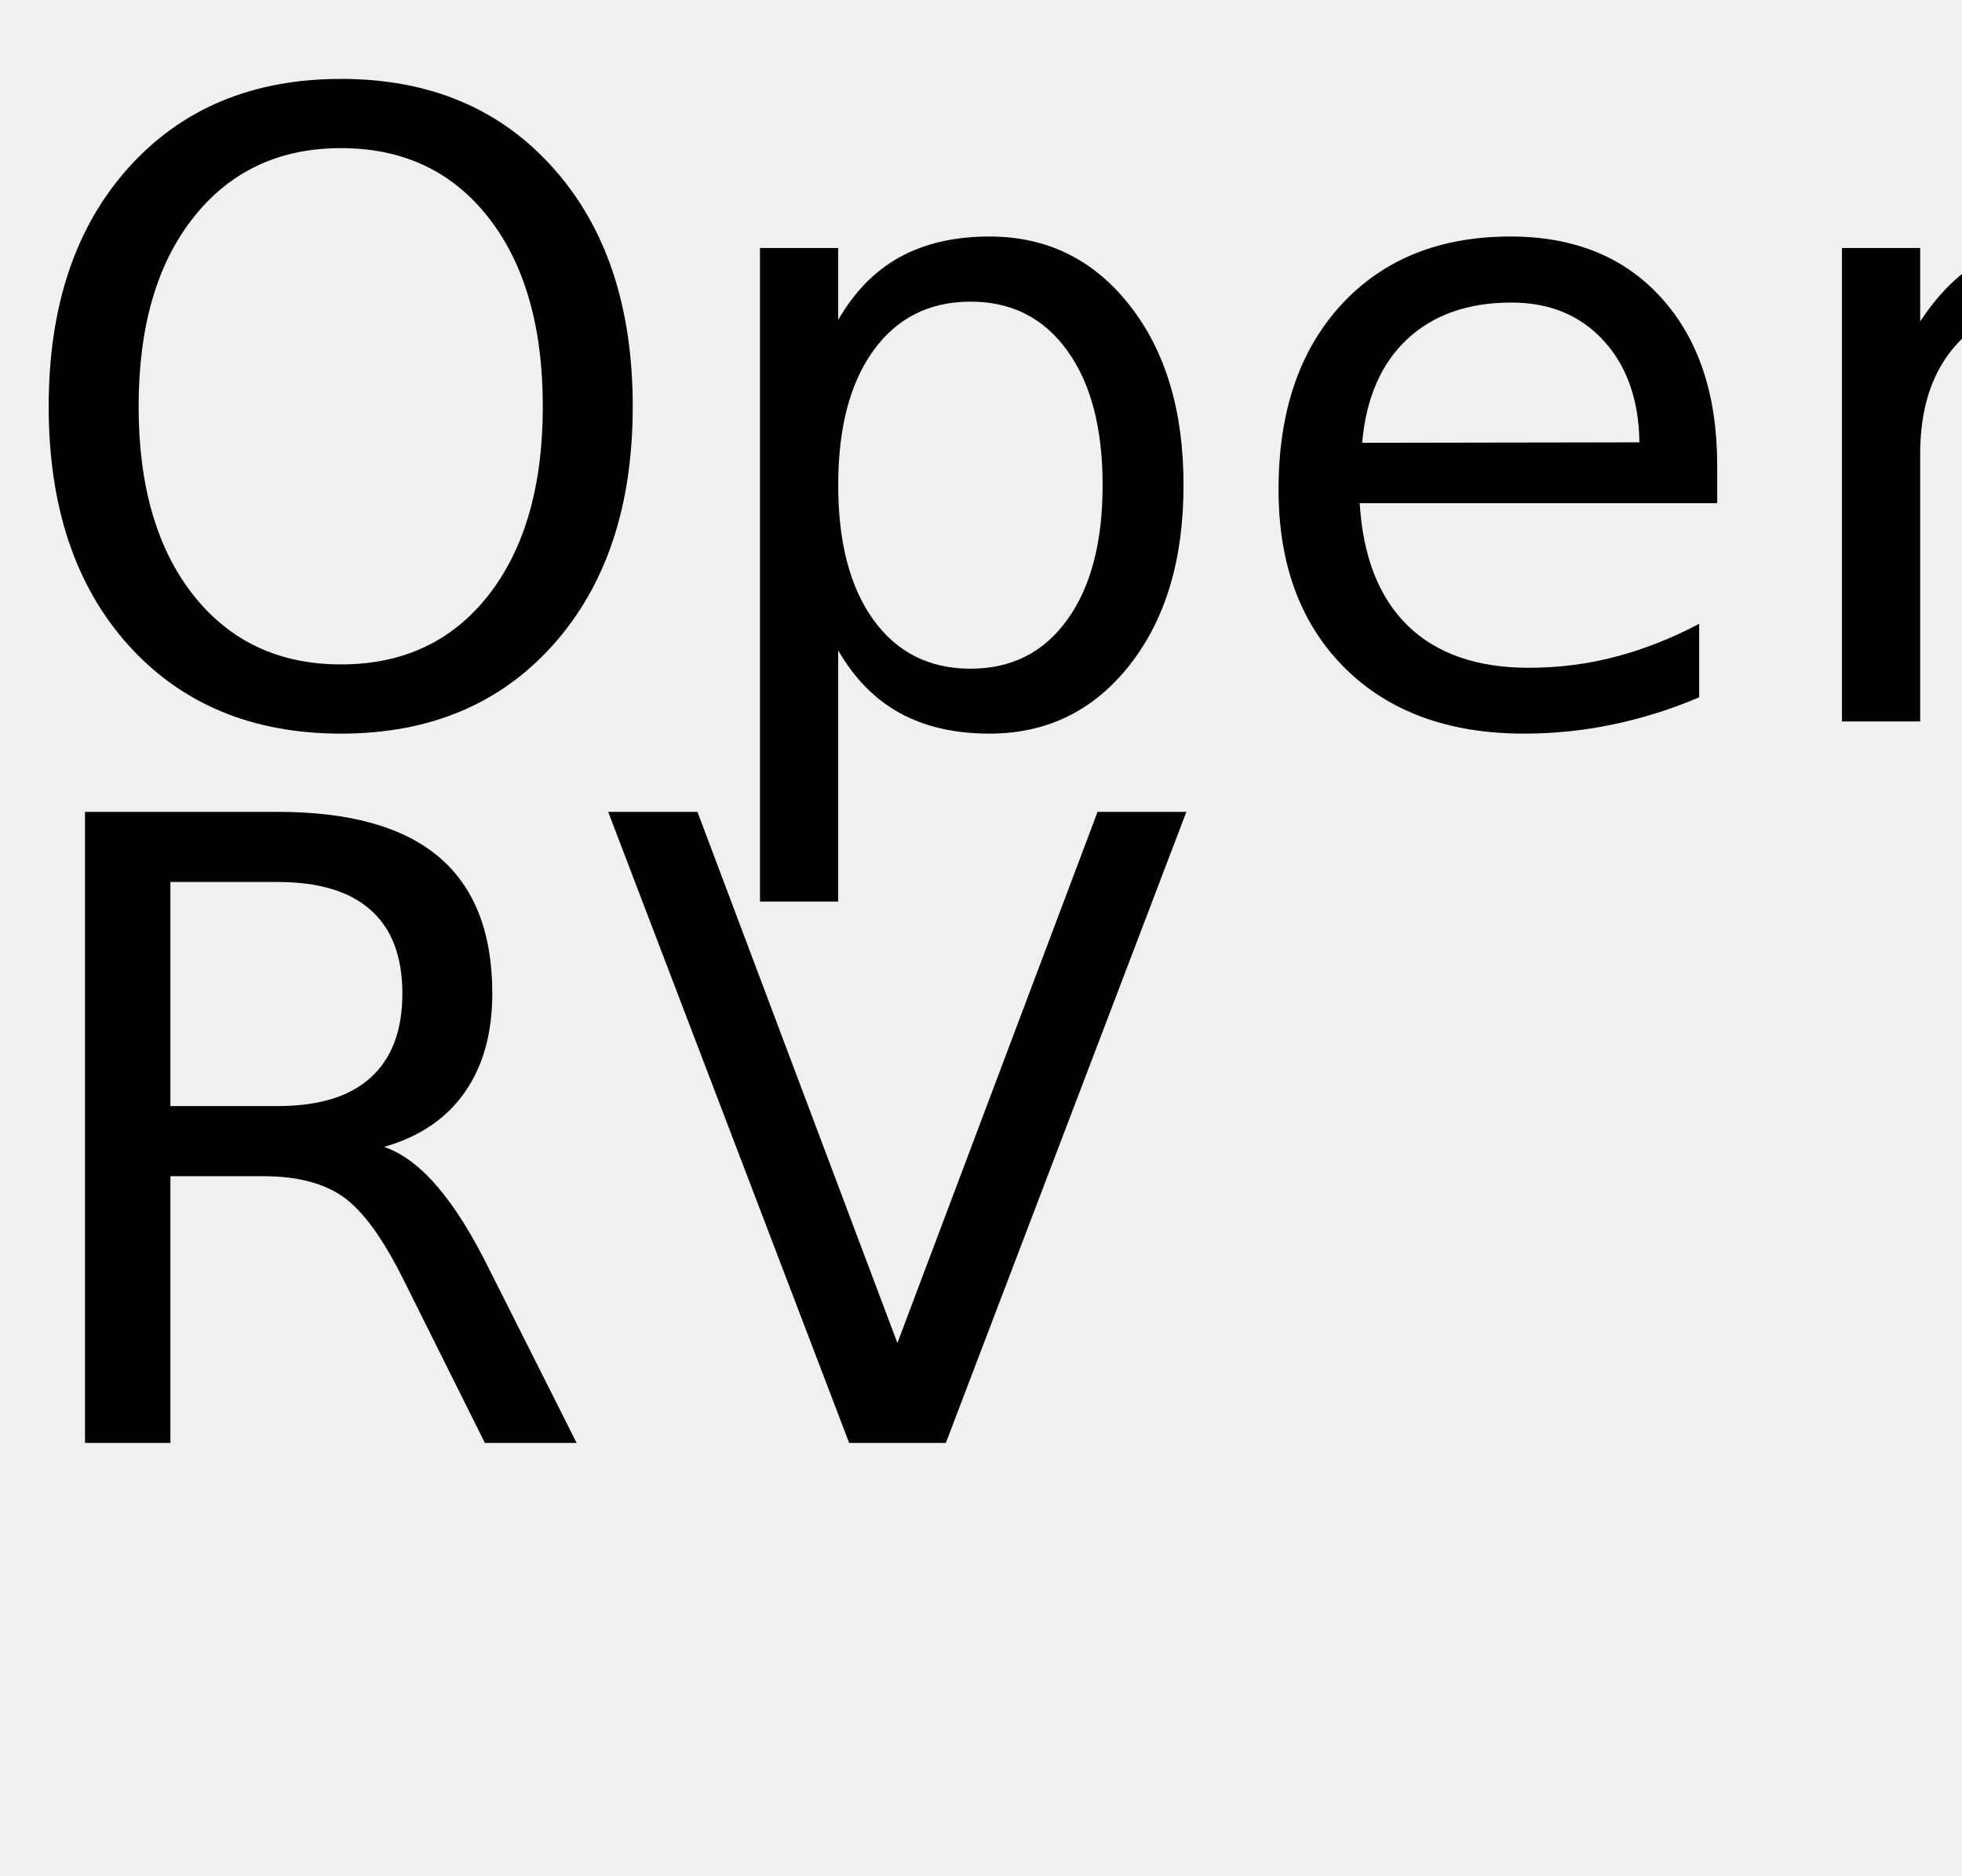
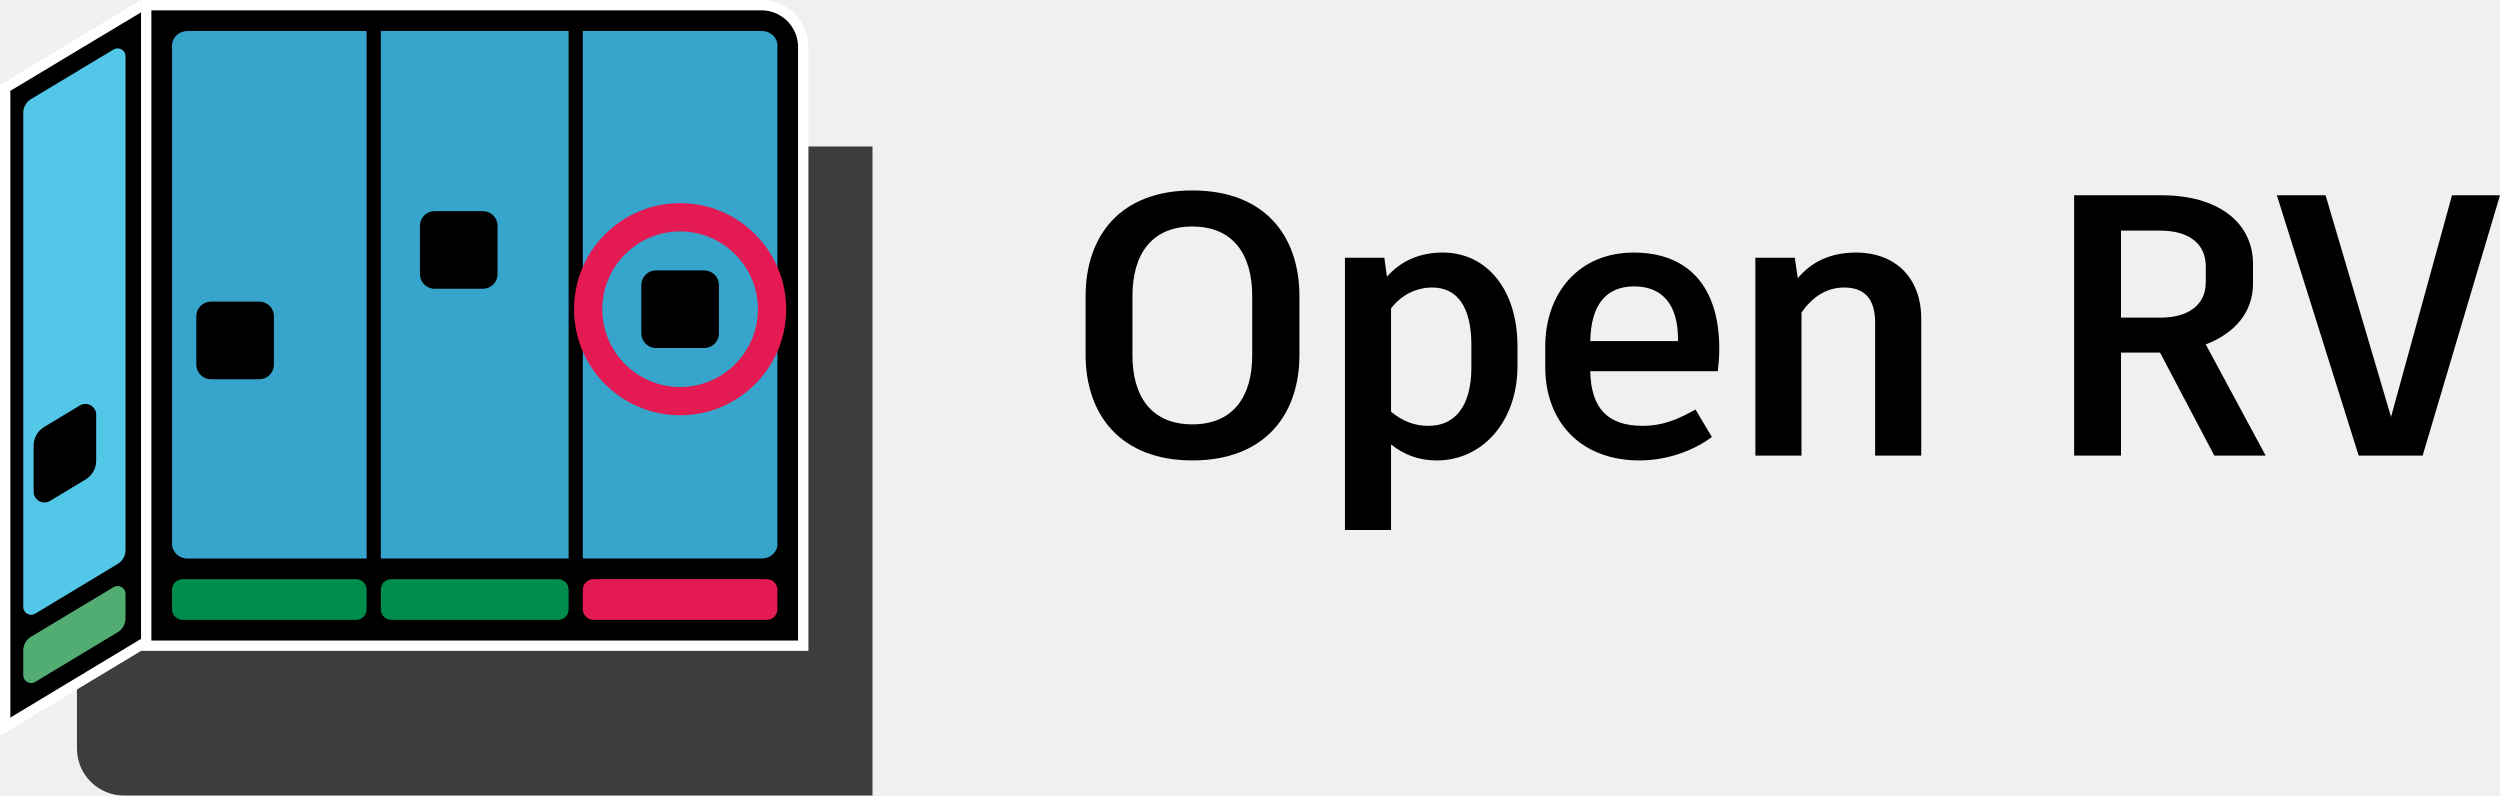
- <svg xmlns="http://www.w3.org/2000/svg" xmlns:xlink="http://www.w3.org/1999/xlink" width="136" height="130" viewBox="0 0 136 130">
-   <defs>
+ <svg xmlns="http://www.w3.org/2000/svg" width="85.367mm" height="27.165mm" viewBox="0 0 241.985 77.004">
+   <g id="uuid-c5b62c3c-584d-4021-9be7-04d5f2e1f0b1">
    <g>
-       <g id="glyph-0-0">
-         <path d="M 23.641 -39.734 C 19.348 -39.734 15.938 -38.129 13.406 -34.922 C 10.875 -31.723 9.609 -27.359 9.609 -21.828 C 9.609 -16.316 10.875 -11.957 13.406 -8.75 C 15.938 -5.551 19.348 -3.953 23.641 -3.953 C 27.941 -3.953 31.348 -5.551 33.859 -8.75 C 36.367 -11.957 37.625 -16.316 37.625 -21.828 C 37.625 -27.359 36.367 -31.723 33.859 -34.922 C 31.348 -38.129 27.941 -39.734 23.641 -39.734 Z M 23.641 -44.531 C 29.773 -44.531 34.676 -42.473 38.344 -38.359 C 42.02 -34.254 43.859 -28.742 43.859 -21.828 C 43.859 -14.93 42.02 -9.426 38.344 -5.312 C 34.676 -1.207 29.773 0.844 23.641 0.844 C 17.492 0.844 12.578 -1.203 8.891 -5.297 C 5.211 -9.398 3.375 -14.91 3.375 -21.828 C 3.375 -28.742 5.211 -34.254 8.891 -38.359 C 12.578 -42.473 17.492 -44.531 23.641 -44.531 Z M 23.641 -44.531 " />
-       </g>
-       <g id="glyph-0-1">
-         <path d="M 10.875 -4.922 L 10.875 12.484 L 5.453 12.484 L 5.453 -32.812 L 10.875 -32.812 L 10.875 -27.828 C 12 -29.785 13.426 -31.238 15.156 -32.188 C 16.883 -33.133 18.953 -33.609 21.359 -33.609 C 25.336 -33.609 28.57 -32.023 31.062 -28.859 C 33.562 -25.691 34.812 -21.531 34.812 -16.375 C 34.812 -11.219 33.562 -7.055 31.062 -3.891 C 28.57 -0.734 25.336 0.844 21.359 0.844 C 18.953 0.844 16.883 0.367 15.156 -0.578 C 13.426 -1.523 12 -2.973 10.875 -4.922 Z M 29.203 -16.375 C 29.203 -20.344 28.383 -23.453 26.75 -25.703 C 25.125 -27.961 22.891 -29.094 20.047 -29.094 C 17.191 -29.094 14.945 -27.961 13.312 -25.703 C 11.688 -23.453 10.875 -20.344 10.875 -16.375 C 10.875 -12.414 11.688 -9.305 13.312 -7.047 C 14.945 -4.785 17.191 -3.656 20.047 -3.656 C 22.891 -3.656 25.125 -4.785 26.75 -7.047 C 28.383 -9.305 29.203 -12.414 29.203 -16.375 Z M 29.203 -16.375 " />
-       </g>
-       <g id="glyph-0-2">
-         <path d="M 33.719 -17.75 L 33.719 -15.125 L 8.938 -15.125 C 9.164 -11.406 10.281 -8.57 12.281 -6.625 C 14.289 -4.688 17.082 -3.719 20.656 -3.719 C 22.727 -3.719 24.734 -3.973 26.672 -4.484 C 28.617 -4.992 30.551 -5.754 32.469 -6.766 L 32.469 -1.672 C 30.531 -0.848 28.547 -0.223 26.516 0.203 C 24.484 0.629 22.422 0.844 20.328 0.844 C 15.098 0.844 10.953 -0.676 7.891 -3.719 C 4.836 -6.77 3.312 -10.891 3.312 -16.078 C 3.312 -21.453 4.758 -25.719 7.656 -28.875 C 10.562 -32.031 14.473 -33.609 19.391 -33.609 C 23.805 -33.609 27.297 -32.188 29.859 -29.344 C 32.43 -26.5 33.719 -22.633 33.719 -17.75 Z M 28.328 -19.344 C 28.285 -22.289 27.457 -24.641 25.844 -26.391 C 24.238 -28.148 22.109 -29.031 19.453 -29.031 C 16.441 -29.031 14.031 -28.18 12.219 -26.484 C 10.414 -24.785 9.379 -22.395 9.109 -19.312 Z M 28.328 -19.344 " />
-       </g>
-       <g id="glyph-0-3">
-         <path d="M 32.938 -19.812 L 32.938 0 L 27.547 0 L 27.547 -19.625 C 27.547 -22.727 26.938 -25.051 25.719 -26.594 C 24.508 -28.145 22.695 -28.922 20.281 -28.922 C 17.363 -28.922 15.066 -27.988 13.391 -26.125 C 11.711 -24.27 10.875 -21.742 10.875 -18.547 L 10.875 0 L 5.453 0 L 5.453 -32.812 L 10.875 -32.812 L 10.875 -27.719 C 12.156 -29.688 13.672 -31.16 15.422 -32.141 C 17.172 -33.117 19.188 -33.609 21.469 -33.609 C 25.238 -33.609 28.094 -32.441 30.031 -30.109 C 31.969 -27.773 32.938 -24.344 32.938 -19.812 Z M 32.938 -19.812 " />
-       </g>
-       <g id="glyph-0-4">
-         <path d="M 26.625 -20.516 C 27.895 -20.078 29.129 -19.156 30.328 -17.75 C 31.535 -16.344 32.742 -14.41 33.953 -11.953 L 39.969 0 L 33.609 0 L 28.016 -11.219 C 26.566 -14.145 25.16 -16.086 23.797 -17.047 C 22.441 -18.004 20.594 -18.484 18.25 -18.484 L 11.812 -18.484 L 11.812 0 L 5.891 0 L 5.891 -43.734 L 19.25 -43.734 C 24.25 -43.734 27.977 -42.688 30.438 -40.594 C 32.895 -38.508 34.125 -35.359 34.125 -31.141 C 34.125 -28.391 33.484 -26.102 32.203 -24.281 C 30.93 -22.469 29.07 -21.211 26.625 -20.516 Z M 11.812 -38.875 L 11.812 -23.344 L 19.25 -23.344 C 22.102 -23.344 24.254 -24.004 25.703 -25.328 C 27.16 -26.648 27.891 -28.586 27.891 -31.141 C 27.891 -33.703 27.16 -35.629 25.703 -36.922 C 24.254 -38.223 22.102 -38.875 19.25 -38.875 Z M 11.812 -38.875 " />
-       </g>
-       <g id="glyph-0-5">
-         <path d="M 17.172 0 L 0.469 -43.734 L 6.656 -43.734 L 20.516 -6.922 L 34.391 -43.734 L 40.547 -43.734 L 23.875 0 Z M 17.172 0 " />
-       </g>
+       <path d="m125.777,28.693v5.651c0,5.867-3.42,10.223-10.367,10.223-6.875,0-10.33-4.356-10.33-10.223v-5.651c0-5.939,3.419-10.259,10.33-10.259,6.947,0,10.367,4.319,10.367,10.259Zm-16.162-.036v5.76c0,3.959,1.836,6.659,5.795,6.659s5.796-2.7,5.796-6.659v-5.76c0-4.067-1.872-6.731-5.796-6.731s-5.795,2.663-5.795,6.731Z" />
+       <path d="m146.884,33.517v1.908c0,5.363-3.384,9.143-7.811,9.143-1.728,0-3.167-.54-4.428-1.548v8.279h-4.463v-26.349h3.815l.252,1.836c1.296-1.477,3.096-2.34,5.399-2.34,4.247,0,7.235,3.563,7.235,9.07Zm-4.464-.144c0-3.708-1.403-5.543-3.779-5.543-1.62,0-3.023.756-3.996,2.016v10.007c1.08.899,2.232,1.367,3.636,1.367,2.556,0,4.14-1.907,4.14-5.651v-2.195Z" />
+       <path d="m166.274,35.929h-12.347c.072,3.672,1.764,5.291,5.076,5.291,2.087,0,3.635-.756,5.111-1.584l1.583,2.664c-1.619,1.224-4.211,2.268-6.982,2.268-5.832,0-9.144-3.852-9.144-9.035v-1.98c0-5.184,3.24-9.106,8.567-9.106,5.22,0,8.279,3.239,8.279,9.322,0,.792-.072,1.584-.144,2.16Zm-3.852-3.096c0-3.312-1.476-5.111-4.247-5.111-2.736,0-4.176,1.8-4.248,5.291h8.495v-.18Z" />
+       <path d="m185.965,30.854v13.246h-4.463v-12.887c0-2.411-1.152-3.383-2.988-3.383-1.728,0-3.06.899-4.14,2.411v13.858h-4.463v-19.149h3.815l.288,1.98c1.332-1.584,3.132-2.483,5.688-2.483,3.563,0,6.263,2.268,6.263,6.407Z" />
+       <path d="m209.079,34.129h-3.779v9.971h-4.536v-25.197h8.495c5.291,0,8.819,2.521,8.819,6.659v1.872c0,2.808-1.765,4.823-4.572,5.903l5.796,10.763h-4.968l-5.255-9.971Zm-3.779-3.384h3.815c2.699,0,4.391-1.224,4.391-3.419v-1.548c0-2.269-1.728-3.456-4.427-3.456h-3.779v8.423Z" />
+       <path d="m220.387,18.902h4.715l6.336,21.454,5.903-21.454h4.644l-7.487,25.197h-6.191l-7.919-25.197Z" />
    </g>
-   </defs>
-   <g fill="rgb(0%, 0%, 0%)" fill-opacity="1">
-     <use xlink:href="#glyph-0-0" x="0" y="50" />
-     <use xlink:href="#glyph-0-1" x="47.227" y="50" />
-     <use xlink:href="#glyph-0-2" x="85.312" y="50" />
-     <use xlink:href="#glyph-0-3" x="122.227" y="50" />
  </g>
-   <g fill="rgb(0%, 0%, 0%)" fill-opacity="1">
-     <use xlink:href="#glyph-0-4" x="0" y="100" />
-     <use xlink:href="#glyph-0-5" x="41.689" y="100" />
+   <g id="uuid-20faba31-3ff2-4a3d-b14c-e579314c63bc">
+     <path d="m13.641.038l.02-.034,64.129,14.172h6.662v62.828H11.998c-2.513,0-4.55-2.037-4.55-4.55v-6.156L13.641.038Z" fill="#3d3d3d" />
+     <polygon points="0 71.228 13.651 63.003 13.651 0 0 8.225 0 71.228" fill="#fff" />
+     <path d="m13.651,1.195v60.641l-12.651,7.623V8.79L13.651,1.195Z" />
+     <path d="m78.249,63.003H13.651V.038l.02-.038h60.028c2.513,0,4.55,2.037,4.55,4.55v58.453Z" fill="#fff" />
+     <path d="m73.698,1c1.958,0,3.55,1.593,3.55,3.55v57.453H14.651V1h59.048" />
+     <g>
+       <rect x="36.862" y="3.001" width="18.175" height="51.058" fill="#36a4cb" />
+       <path d="m73.753,3.001h-17.34v51.058h17.34c.826,0,1.496-.624,1.496-1.393V4.393c0-.769-.67-1.393-1.496-1.393Z" fill="#36a4cb" />
+       <path d="m35.487,3.001h-17.34c-.826,0-1.496.624-1.496,1.393v48.273c0,.769.67,1.393,1.496,1.393h17.34V3.001Z" fill="#36a4cb" />
+     </g>
+     <rect x="19.001" y="29.196" width="7.512" height="7.512" rx="1.417" ry="1.417" />
+     <rect x="40.647" y="20.436" width="7.512" height="7.512" rx="1.417" ry="1.417" />
+     <rect x="62.075" y="26.174" width="7.512" height="7.512" rx="1.417" ry="1.417" />
+     <path d="m10.994,4.791l-7.988,4.796c-.469.282-.756.789-.756,1.336v47.823c0,.593.648.959,1.156.653l7.989-4.814c.468-.282.754-.788.754-1.335V5.445c0-.593-.646-.959-1.155-.653Z" fill="#52c7e8" />
+     <path d="m10.994,56.833l-7.988,4.796c-.469.282-.756.789-.756,1.336v2.389c0,.593.648.959,1.156.653l7.989-4.814c.468-.282.754-.788.754-1.335v-2.372c0-.593-.646-.959-1.155-.653Z" fill="#52ad72" />
+     <path d="m4.84,48.486l3.44-2.073c.639-.385,1.03-1.076,1.03-1.822v-4.446c0-.815-.89-1.318-1.589-.897l-3.44,2.073c-.639.385-1.03,1.076-1.03,1.822v4.446c0,.815.89,1.318,1.589.897Z" />
+     <path d="m65.83,40.199c-5.662,0-10.269-4.606-10.269-10.269s4.606-10.269,10.269-10.269,10.269,4.607,10.269,10.269-4.606,10.269-10.269,10.269Zm0-17.8c-4.153,0-7.532,3.378-7.532,7.532s3.379,7.531,7.532,7.531,7.532-3.378,7.532-7.531-3.379-7.532-7.532-7.532Z" fill="#e41a52" />
+     <path d="m57.441,56.06h16.778c.568,0,1.029.461,1.029,1.029v1.885c0,.567-.461,1.028-1.028,1.028h-16.779c-.568,0-1.029-.461-1.029-1.029v-1.884c0-.568.461-1.029,1.029-1.029Z" fill="#e41a52" />
+     <path d="m37.873,56.06h16.153c.558,0,1.011.453,1.011,1.011v1.921c0,.557-.453,1.01-1.01,1.01h-16.154c-.558,0-1.011-.453-1.011-1.011v-1.92c0-.558.453-1.011,1.011-1.011Z" fill="#008c4a" />
+     <path d="m17.68,56.06h16.778c.568,0,1.029.461,1.029,1.029v1.885c0,.567-.461,1.028-1.028,1.028h-16.779c-.568,0-1.029-.461-1.029-1.029v-1.884c0-.568.461-1.029,1.029-1.029Z" fill="#008c4a" />
  </g>
</svg>
